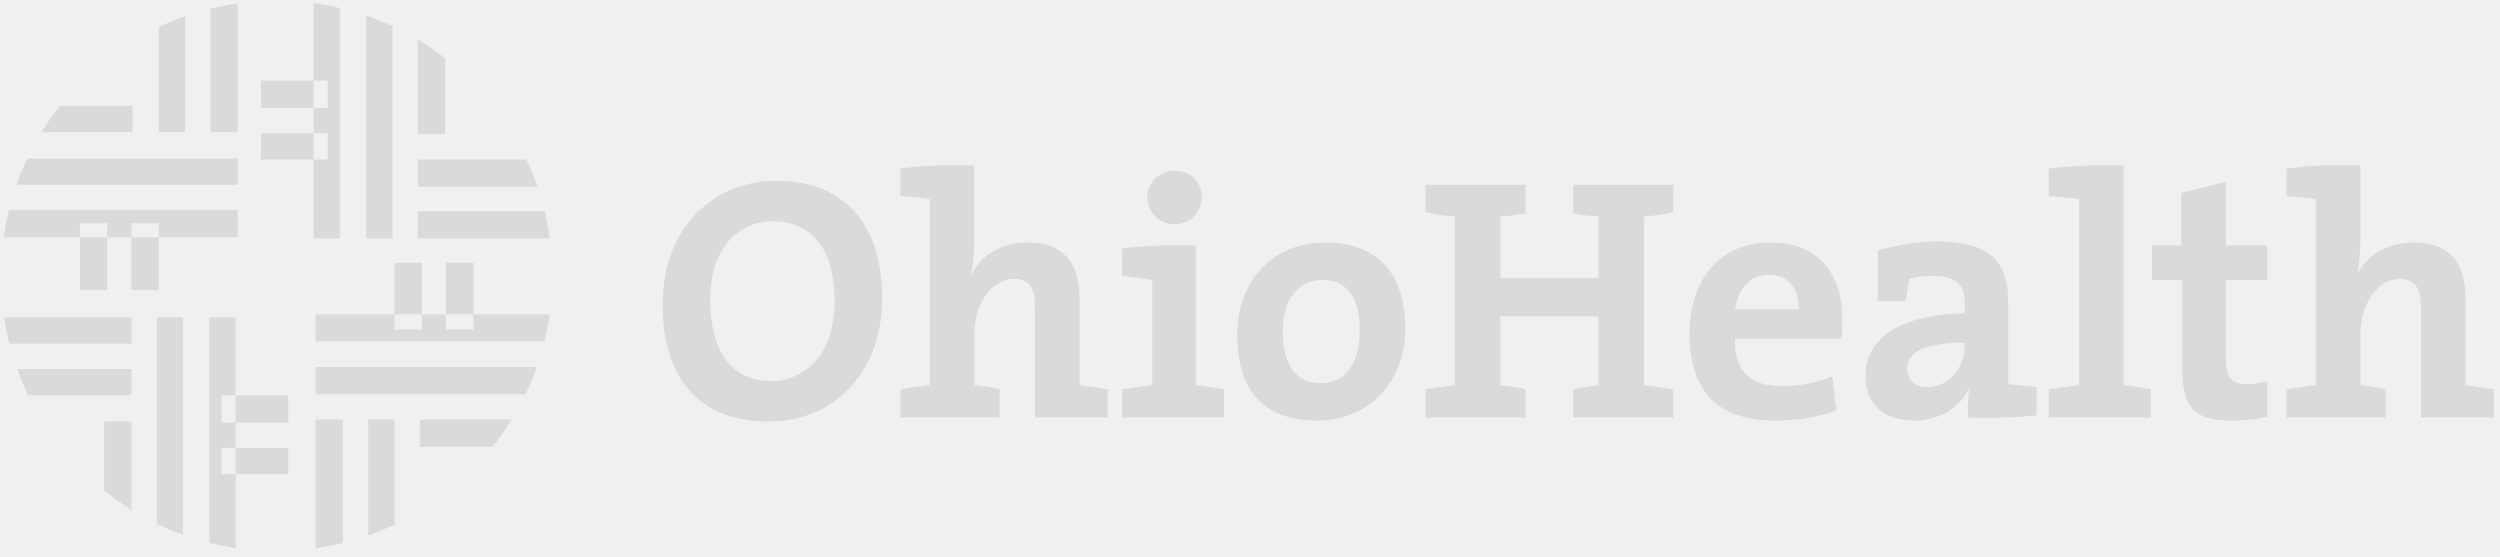
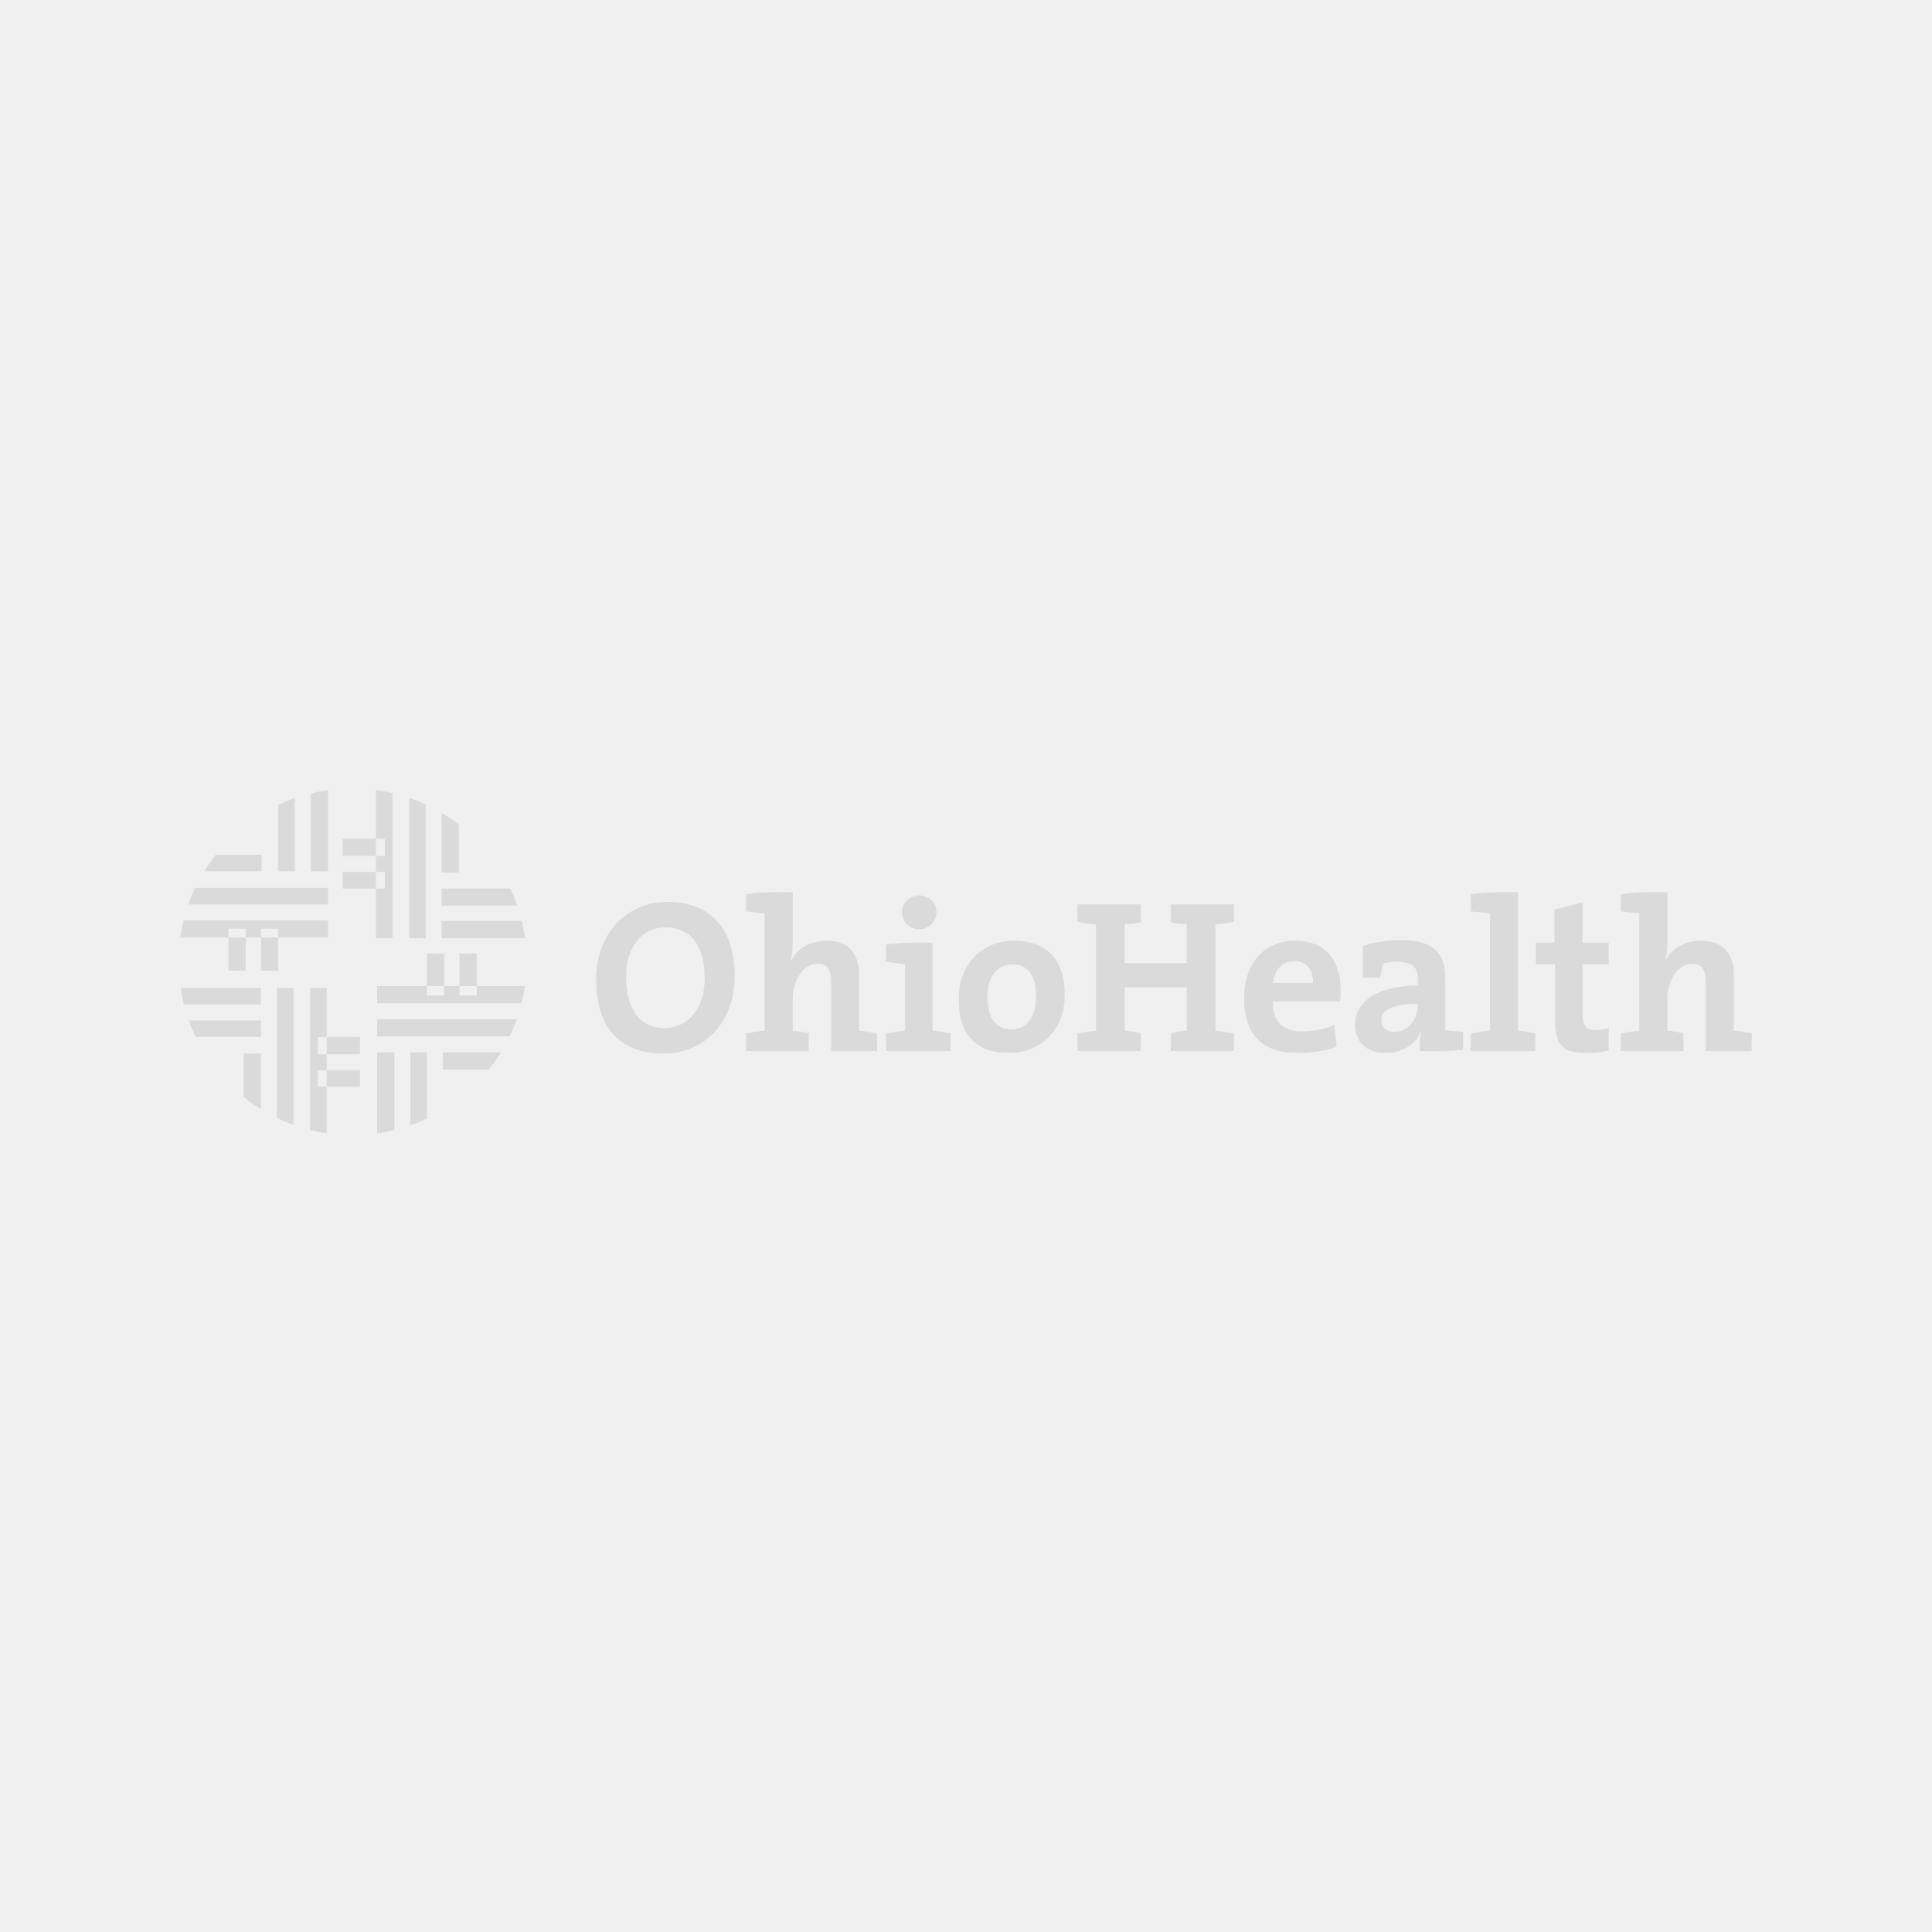
- <svg xmlns="http://www.w3.org/2000/svg" height="57" viewBox="0 0 256 57" width="256">
-   <path d="m287.374 124.754v-2.9c-.933-.103-1.969-.311-2.9-.415v-9.013c0-3.108-1.346-5.595-5.284-5.595-2.693 0-4.766 1.243-5.802 3.211.207-1.036.311-2.487.311-3.523v-7.564c-2.59-.103-5.387 0-7.564.311v2.797c.933.103 2.176.207 3.005.311v19.062c-1.036.103-2.176.311-3.005.415v2.9h10.154v-2.9c-.828-.209-1.761-.311-2.59-.415v-5.18c0-3.108 1.761-5.698 4.041-5.698 1.657 0 2.175 1.14 2.175 3.005v11.19h7.461zm-23.206-.104v-3.626c-.621.207-1.451.311-2.176.311-1.554 0-2.072-.725-2.072-2.9v-7.77h4.248v-3.523h-4.248v-6.526l-4.559 1.14v5.387h-3.005v3.523h3.108v8.91c0 4.144 1.139 5.49 5.077 5.49 1.243-.001 2.591-.104 3.627-.416zm-14.713-3.211v-22.482c-2.59-.103-5.387 0-7.667.311v2.797c1.036.103 2.279.207 3.108.311v19.062c-1.036.103-2.175.311-3.108.415v2.9h10.464v-2.9c-.828-.103-1.761-.311-2.797-.414zm-16.265-4.041v-.311c-4.248 0-5.905 1.036-5.905 2.694 0 1.138.828 1.863 2.072 1.863 2.279 0 3.833-2.07 3.833-4.247zm7.356 7.147c-2.072.209-4.766.311-7.044.209 0-1.036 0-2.072.207-3.005h-.103c-.828 1.969-3.005 3.315-5.595 3.315-3.212 0-4.972-1.761-4.972-4.559 0-4.248 4.144-6.32 10.154-6.423v-1.036c0-1.864-.828-2.797-3.315-2.797-.828 0-1.658.103-2.384.311-.102.725-.206 1.554-.414 2.279h-2.797v-5.18c1.761-.518 3.833-.933 6.111-.933 5.699 0 7.253 2.382 7.253 6.214v8.394c.828.103 1.969.207 2.9.309v2.902zm-24.347-10.878c0-2.278-1.139-3.521-3.108-3.521-1.864 0-3.108 1.345-3.418 3.521zm4.454.933c0 .621 0 1.346-.103 2.072h-10.879c-.103 3.315 1.554 4.869 4.766 4.869 1.761 0 3.626-.311 5.18-1.036l.414 3.523c-1.864.725-4.144 1.036-6.32 1.036-5.595 0-8.703-2.797-8.703-8.91 0-5.387 3.005-9.324 8.288-9.324 5.078 0 7.358 3.418 7.358 7.77zm-17.301 10.154v-2.9c-.933-.103-1.969-.311-3.005-.415v-17.302c1.036 0 2.072-.207 3.005-.414v-2.797h-10.257v2.902c.828.207 1.761.311 2.59.311v6.32h-10.049v-6.32c.83 0 1.761-.103 2.59-.311v-2.902h-10.257v2.797c.828.207 1.969.414 3.005.414v17.301c-1.036.103-2.176.311-3.005.415v2.9h10.257v-2.9c-.828-.209-1.761-.311-2.59-.415v-7.046h10.049v7.046c-.828.103-1.761.206-2.59.415v2.9h10.257zm-32.118-8.912c0-3.314-1.243-5.178-3.835-5.178-2.07 0-4.039 1.553-4.039 5.178 0 3.626 1.346 5.389 3.936 5.389 2.279 0 3.938-1.763 3.938-5.389zm4.663-.206c0 5.49-3.729 9.428-9.013 9.428-4.972 0-8.185-2.487-8.185-8.806 0-5.49 3.626-9.428 9.013-9.428 4.972 0 8.185 2.797 8.185 8.806zm-18.546 9.118h-10.464v-2.9c.933-.103 2.072-.311 3.108-.415v-10.775c-.828-.103-2.072-.311-3.108-.415v-2.797c2.279-.311 4.972-.415 7.564-.311v14.298c1.036.103 2.072.311 2.9.415zm-2.279-22.585c0 1.554-1.243 2.797-2.797 2.797s-2.797-1.243-2.797-2.797c0-1.449 1.243-2.693 2.797-2.693 1.555-.001 2.797 1.139 2.797 2.693zm-9.634 22.585v-2.9c-.933-.103-1.969-.311-2.902-.415v-9.013c0-3.108-1.346-5.595-5.283-5.595-2.694 0-4.766 1.243-5.698 3.211h-.103c.207-1.036.311-2.487.311-3.523v-7.564c-2.59-.103-5.387 0-7.562.311v2.797c1.036.103 2.176.207 3.005.311v19.062c-1.036.103-2.176.311-3.005.415v2.9h10.154v-2.9c-.828-.209-1.761-.311-2.59-.415v-5.18c0-3.108 1.761-5.698 4.041-5.698 1.761 0 2.175 1.14 2.175 3.005v11.19h7.458zm-27.973-11.915c0-5.284-2.279-8.185-6.423-8.185-3.212 0-6.32 2.59-6.32 7.977 0 5.077 1.969 8.392 6.32 8.392 3.108 0 6.423-2.485 6.423-8.185zm4.869-.311c0 7.874-5.18 12.639-11.603 12.639-7.355 0-10.878-4.662-10.878-12.018 0-7.874 5.284-12.639 11.603-12.639 6.422 0 10.878 3.833 10.878 12.018zm-67.653 18.026h6.838v-2.693h-6.838zm0-5.284h6.838v-2.797h-6.838zm-1.243-10.773v23.09c.882.221 1.78.4 2.694.535v-23.626zm-5.387 0v21.139c.873.422 1.773.799 2.693 1.132v-22.27zm-5.387 10.67v7.06c.891.717 1.824 1.378 2.797 1.982v-9.042zm-8.906-5.387c.332.921.71 1.819 1.132 2.693h10.572v-2.693zm-1.341-5.283c.139.913.322 1.811.546 2.693h12.498v-2.693zm45.265 1.243h2.797v-6.838h-2.797zm-5.284 0h2.797v-6.838h-2.797zm-8.08-1.555v2.797h23.428c.225-.916.405-1.848.538-2.797zm0 5.389v2.796h21.499c.434-.907.821-1.838 1.158-2.796zm10.67 5.387v2.796h7.449c.71-.889 1.367-1.824 1.966-2.796zm-5.283 0v11.861c.92-.324 1.819-.692 2.693-1.106v-10.756zm-5.387 0v13.18c.949-.136 1.882-.318 2.797-.543v-12.636h-2.797zm-5.595-31.911h6.838v-2.797h-6.838zm0 5.283h6.838v-2.693h-6.838zm8.08-15.511c-.882-.207-1.78-.373-2.693-.496v24.089h2.693zm5.389 1.86c-.875-.405-1.773-.768-2.694-1.084v22.816h2.694zm5.386 3.272c-.892-.688-1.825-1.325-2.797-1.904v9.695h2.797zm-2.797 10.38v2.797h12.266c-.328-.956-.708-1.889-1.133-2.797zm0 5.283v2.797h13.518c-.131-.949-.306-1.882-.528-2.797zm-34.602 8.082h2.797v-6.838h-2.797zm5.283 0h2.797v-6.838h-2.797zm-12.549-8.185c-.225.916-.405 1.848-.538 2.797h23.965v-2.797zm1.879-5.284c-.414.873-.784 1.773-1.107 2.693h22.655v-2.693zm3.337-5.386c-.676.858-1.303 1.757-1.878 2.693h9.315v-2.693zm12.825-9.189c-.92.324-1.819.694-2.693 1.107v10.775h2.693zm5.386-1.312v13.192h-2.796v-12.652c.916-.226 1.848-.406 2.796-.54z" fill="#dadada" fill-rule="evenodd" transform="translate(-32 -82)" />
+ <svg xmlns="http://www.w3.org/2000/svg" width="450px" height="450px" viewBox="0 0 450 450" version="1.1">
+   <defs />
+   <g id="oh-logo" stroke="none" stroke-width="1" fill="none" fill-rule="evenodd">
+     <g id="ohiohealth" transform="translate(42, 184)" fill="#DADADA">
+       <path d="M34.397,0.025 L34.397,18.933 L30.384,18.933 L30.384,0.799 C31.698,0.474 33.037,0.216 34.397,0.025 Z M26.667,1.905 C25.346,2.369 24.055,2.899 22.802,3.492 L22.802,18.935 L26.667,18.935 L26.667,1.905 Z M8.259,15.075 C7.289,16.304 6.389,17.594 5.565,18.935 L18.934,18.935 L18.934,15.075 L8.259,15.075 Z M3.469,22.795 C2.876,24.047 2.345,25.336 1.881,26.655 L34.397,26.655 L34.397,22.795 L3.469,22.795 Z M0.773,30.369 C0.45,31.681 0.192,33.019 0,34.379 L34.397,34.379 L34.397,30.369 L0.773,30.369 Z M18.784,32.299 L18.784,42.1 L22.8,42.1 L22.8,32.299 L18.784,32.299 Z M11.202,32.299 L11.202,42.1 L15.217,42.1 L15.217,32.299 L11.202,32.299 Z M60.866,30.517 L60.866,34.526 L80.269,34.526 C80.082,33.166 79.83,31.829 79.511,30.517 L60.866,30.517 Z M60.866,22.945 L60.866,26.954 L78.472,26.954 C78.001,25.584 77.455,24.247 76.845,22.945 L60.866,22.945 Z M64.881,8.067 C63.6,7.081 62.261,6.168 60.866,5.338 L60.866,19.235 L64.881,19.235 L64.881,8.067 Z M57.151,3.377 C55.895,2.797 54.606,2.277 53.284,1.824 L53.284,34.526 L57.151,34.526 L57.151,3.377 Z M49.416,0.711 C48.15,0.414 46.861,0.177 45.551,0 L45.551,34.526 L49.416,34.526 L49.416,0.711 Z M37.819,19.083 L37.819,22.943 L47.634,22.943 L47.634,19.083 L37.819,19.083 Z M37.819,11.361 L37.819,15.371 L47.634,15.371 L47.634,11.361 L37.819,11.361 Z M45.849,61.108 L45.849,80 C47.211,79.805 48.55,79.545 49.864,79.222 L49.864,61.111 L45.849,61.111 L45.849,61.108 Z M53.581,61.108 L53.581,78.112 C54.902,77.646 56.193,77.118 57.447,76.525 L57.447,61.108 L53.581,61.108 Z M61.164,61.108 L61.164,65.118 L71.856,65.118 C72.874,63.841 73.817,62.504 74.677,61.108 L61.164,61.108 Z M45.849,53.387 L45.849,57.396 L76.706,57.396 C77.328,56.096 77.884,54.759 78.368,53.387 L45.849,53.387 Z M45.849,45.663 L45.849,49.672 L79.475,49.672 C79.798,48.36 80.057,47.023 80.248,45.663 L45.849,45.663 Z M57.447,38.091 L57.447,47.892 L61.462,47.892 L61.462,38.091 L57.447,38.091 Z M65.031,38.091 L65.031,47.892 L69.046,47.892 L69.046,38.091 L65.031,38.091 Z M0.062,46.11 C0.262,47.418 0.525,48.705 0.846,49.97 L18.784,49.97 L18.784,46.11 L0.062,46.11 Z M1.987,53.682 C2.464,55.003 3.005,56.29 3.611,57.542 L18.784,57.542 L18.784,53.682 L1.987,53.682 Z M14.769,61.404 L14.769,71.525 C16.048,72.551 17.387,73.499 18.784,74.364 L18.784,61.404 L14.769,61.404 Z M22.502,46.11 L22.502,76.408 C23.755,77.014 25.047,77.554 26.367,78.031 L26.367,46.11 L22.502,46.11 Z M30.234,46.11 L30.234,79.206 C31.5,79.522 32.789,79.78 34.101,79.973 L34.101,46.11 L30.234,46.11 Z M32.019,57.544 L32.019,61.553 L41.834,61.553 L41.834,57.544 L32.019,57.544 Z M32.019,65.266 L32.019,69.126 L41.834,69.126 L41.834,65.266 L32.019,65.266 Z M129.121,43.288 C129.121,54.574 121.686,61.404 112.467,61.404 C101.911,61.404 96.854,54.722 96.854,44.178 C96.854,32.892 104.439,26.062 113.508,26.062 C122.725,26.062 129.121,31.557 129.121,43.288 Z M122.132,43.733 C122.132,36.159 118.86,32.002 112.913,32.002 C108.302,32.002 103.841,35.714 103.841,43.436 C103.841,50.712 106.667,55.464 112.913,55.464 C117.373,55.464 122.132,51.902 122.132,43.733 Z M162.281,60.811 L162.281,56.654 C160.942,56.506 159.455,56.209 158.116,56.059 L158.116,43.14 C158.116,38.686 156.183,35.121 150.533,35.121 C146.666,35.121 143.692,36.903 142.355,39.723 L142.207,39.723 C142.505,38.239 142.653,36.159 142.653,34.674 L142.653,23.833 C138.936,23.685 134.921,23.833 131.799,24.278 L131.799,28.287 C133.286,28.435 134.923,28.585 136.112,28.732 L136.112,56.055 C134.625,56.203 132.988,56.5 131.799,56.65 L131.799,60.807 L146.373,60.807 L146.373,56.65 C145.183,56.352 143.844,56.205 142.655,56.055 L142.655,48.631 C142.655,44.176 145.183,40.464 148.455,40.464 C150.983,40.464 151.577,42.098 151.577,44.771 L151.577,60.809 L162.281,60.809 L162.281,60.811 Z M176.109,28.439 C176.109,30.667 174.324,32.449 172.094,32.449 C169.863,32.449 168.079,30.667 168.079,28.439 C168.079,26.362 169.863,24.579 172.094,24.579 C174.326,24.577 176.109,26.212 176.109,28.439 Z M179.381,60.811 L164.361,60.811 L164.361,56.654 C165.7,56.506 167.335,56.209 168.822,56.059 L168.822,40.616 C167.633,40.468 165.848,40.171 164.361,40.021 L164.361,36.011 C167.633,35.566 171.498,35.416 175.218,35.566 L175.218,56.059 C176.705,56.207 178.191,56.504 179.381,56.654 L179.381,60.811 Z M205.999,47.743 C205.999,55.612 200.647,61.256 193.063,61.256 C185.926,61.256 181.315,57.692 181.315,48.635 C181.315,40.765 186.519,35.121 194.252,35.121 C201.389,35.121 205.999,39.131 205.999,47.743 Z M199.306,48.04 C199.306,43.288 197.521,40.616 193.804,40.616 C190.83,40.616 188.004,42.843 188.004,48.04 C188.004,53.237 189.937,55.762 193.654,55.762 C196.928,55.762 199.306,53.237 199.306,48.04 Z M245.405,60.811 L245.405,56.654 C244.066,56.506 242.579,56.209 241.092,56.059 L241.092,31.259 C242.579,31.259 244.066,30.962 245.405,30.667 L245.405,26.657 L230.684,26.657 L230.684,30.816 C231.873,31.114 233.212,31.261 234.401,31.261 L234.401,40.32 L219.977,40.32 L219.977,31.261 C221.169,31.261 222.506,31.114 223.695,30.816 L223.695,26.657 L208.973,26.657 L208.973,30.667 C210.162,30.964 211.799,31.259 213.286,31.259 L213.286,56.057 C211.799,56.205 210.162,56.502 208.973,56.652 L208.973,60.809 L223.695,60.809 L223.695,56.652 C222.506,56.354 221.166,56.207 219.977,56.057 L219.977,45.96 L234.401,45.96 L234.401,56.057 C233.212,56.205 231.873,56.354 230.684,56.652 L230.684,60.809 L245.405,60.809 L245.405,60.811 Z M270.237,46.258 C270.237,47.148 270.237,48.188 270.089,49.227 L254.474,49.227 C254.327,53.979 256.705,56.207 261.316,56.207 C263.844,56.207 266.52,55.762 268.75,54.722 L269.344,59.771 C266.668,60.811 263.396,61.256 260.272,61.256 C252.242,61.256 247.781,57.247 247.781,48.485 C247.781,40.763 252.094,35.121 259.677,35.121 C266.965,35.121 270.237,40.021 270.237,46.258 Z M263.844,44.923 C263.844,41.655 262.209,39.873 259.383,39.873 C256.707,39.873 254.922,41.803 254.476,44.923 L263.844,44.923 Z M298.789,60.514 C295.815,60.811 291.947,60.959 288.678,60.811 C288.678,59.326 288.678,57.841 288.976,56.504 L288.828,56.504 C287.639,59.326 284.515,61.256 280.798,61.256 C276.187,61.256 273.661,58.731 273.661,54.722 C273.661,48.633 279.608,45.663 288.234,45.515 L288.234,44.03 C288.234,41.358 287.045,40.021 283.476,40.021 C282.287,40.021 281.097,40.168 280.056,40.466 C279.908,41.506 279.758,42.693 279.461,43.733 L275.445,43.733 L275.445,36.309 C277.974,35.566 280.948,34.971 284.219,34.971 C292.397,34.971 294.628,38.386 294.628,43.881 L294.628,55.909 C295.817,56.057 297.454,56.207 298.791,56.354 L298.791,60.514 L298.789,60.514 Z M288.23,50.267 L288.23,49.822 C282.132,49.822 279.754,51.307 279.754,53.684 C279.754,55.317 280.943,56.356 282.728,56.356 C286,56.356 288.23,53.387 288.23,50.267 Z M311.575,56.059 L311.575,23.835 C307.858,23.687 303.843,23.835 300.571,24.28 L300.571,28.289 C302.058,28.437 303.843,28.587 305.032,28.735 L305.032,56.057 C303.545,56.205 301.91,56.502 300.571,56.652 L300.571,60.809 L315.59,60.809 L315.59,56.652 C314.401,56.504 313.062,56.207 311.575,56.059 Z M332.692,60.661 L332.692,55.464 C331.801,55.762 330.61,55.909 329.568,55.909 C327.338,55.909 326.594,54.87 326.594,51.752 L326.594,40.616 L332.692,40.616 L332.692,35.566 L326.594,35.566 L326.594,26.212 L320.051,27.847 L320.051,35.568 L315.738,35.568 L315.738,40.618 L320.199,40.618 L320.199,53.389 C320.199,59.328 321.834,61.258 327.486,61.258 C329.27,61.256 331.205,61.108 332.692,60.661 Z M366,60.811 L366,56.654 C364.661,56.506 363.174,56.209 361.837,56.059 L361.837,43.14 C361.837,38.686 359.904,35.121 354.252,35.121 C350.387,35.121 347.411,36.903 345.924,39.723 C346.222,38.239 346.37,36.159 346.37,34.674 L346.37,23.833 C342.653,23.685 338.638,23.833 335.514,24.278 L335.514,28.287 C336.853,28.435 338.638,28.585 339.827,28.732 L339.827,56.055 C338.34,56.203 336.703,56.5 335.514,56.65 L335.514,60.807 L350.087,60.807 L350.087,56.65 C348.898,56.352 347.559,56.205 346.37,56.055 L346.37,48.631 C346.37,44.176 348.898,40.464 352.17,40.464 C354.548,40.464 355.292,42.098 355.292,44.771 L355.292,60.809 L366,60.809 L366,60.811 Z" id="Shape" />
+     </g>
+     <rect id="Rectangle" fill-opacity="0" fill="#FFFFFF" x="0" y="0" width="450" height="450" />
+   </g>
</svg>
